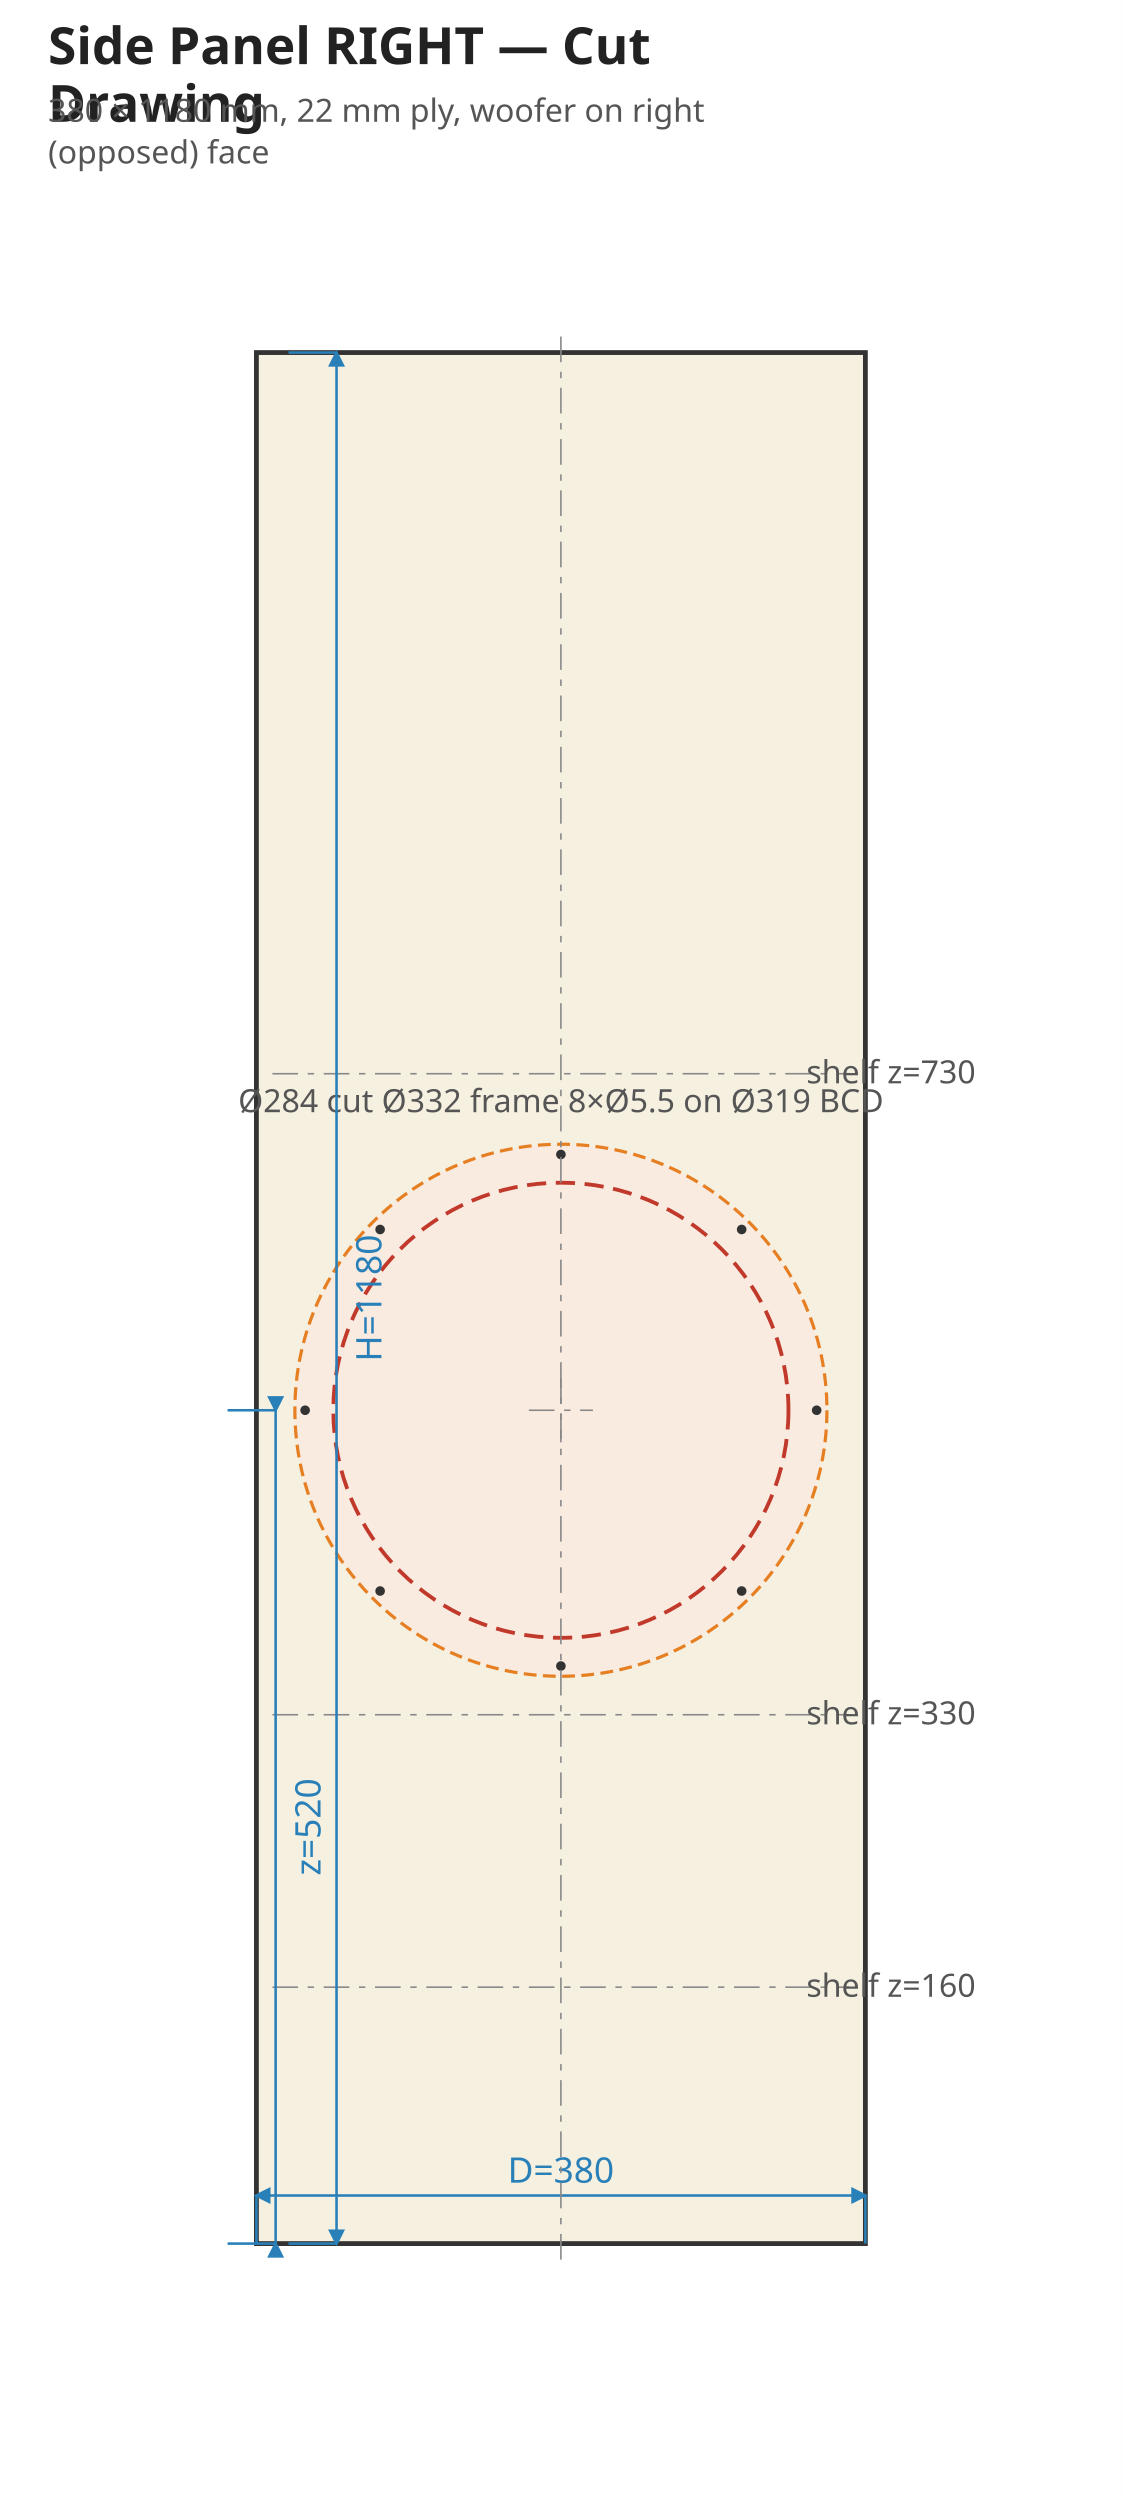
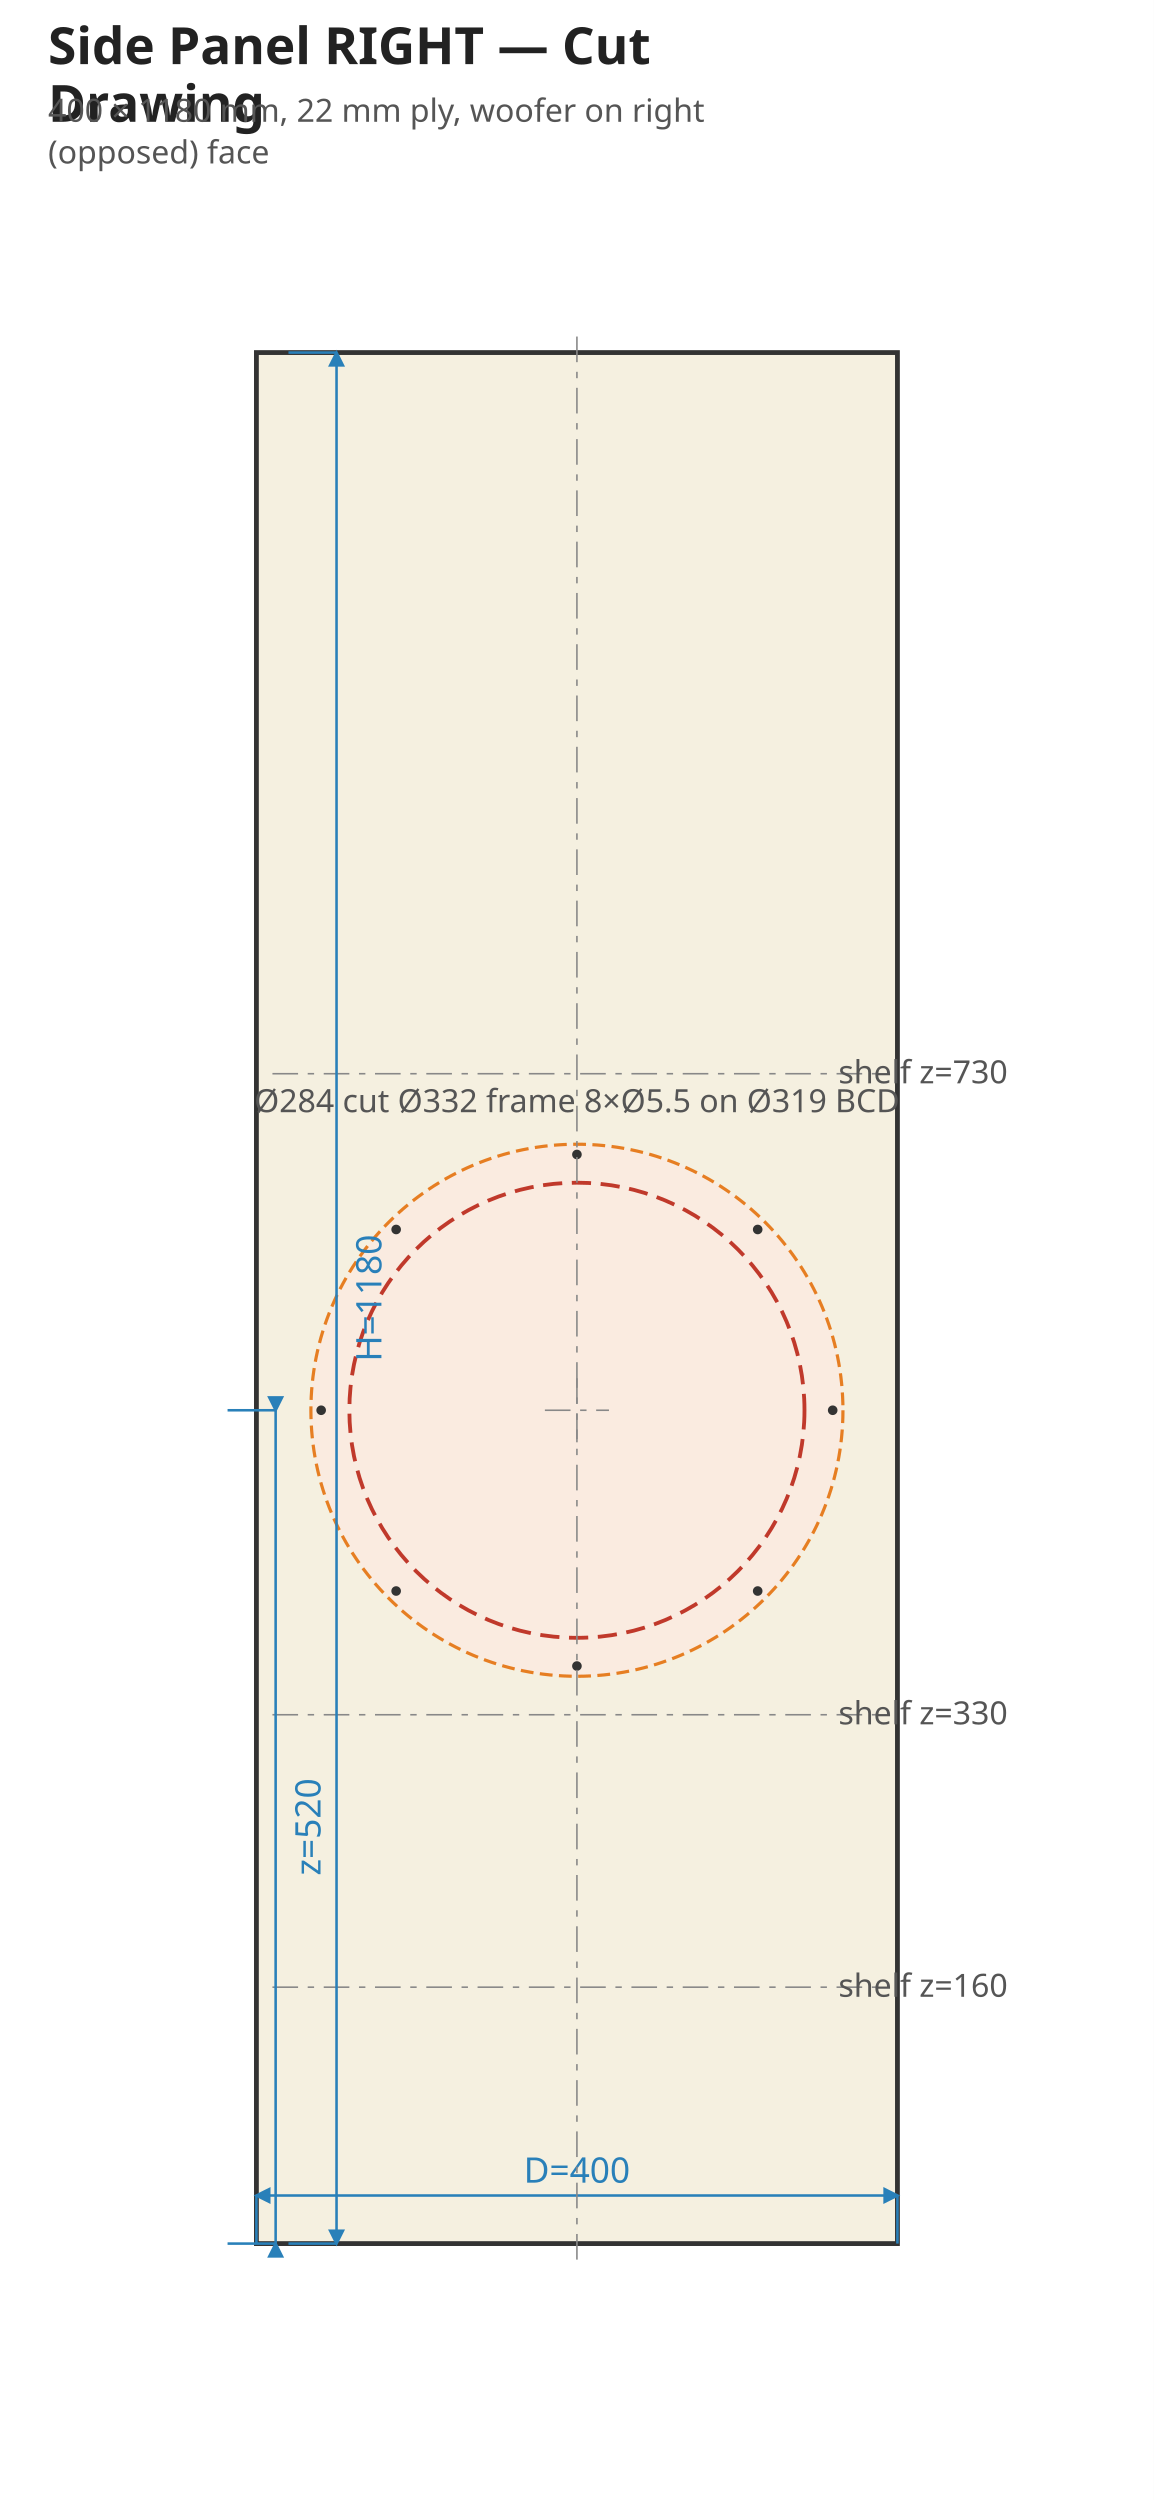
- <svg xmlns="http://www.w3.org/2000/svg" width="350" height="780" viewBox="0 0 350 780">
+ <svg xmlns="http://www.w3.org/2000/svg" width="360" height="780" viewBox="0 0 360 780">
  <style>.panel { fill: #f5f0e0; stroke: #333; stroke-width: 1.5; }
.cutout { fill: none; stroke: #c0392b; stroke-width: 1.2; stroke-dasharray: 6,3; }
.rebate { fill: #faebe0; stroke: #e67e22; stroke-width: 1.0; stroke-dasharray: 4,2; }
.pilot { fill: #333; }
.dim-line { stroke: #2980b9; stroke-width: 0.8; fill: none; }
.dim-text { fill: #2980b9; font-family: sans-serif; font-size: 11px; text-anchor: middle; }
.dim-text-v { fill: #2980b9; font-family: sans-serif; font-size: 11px; text-anchor: middle; }
.label { fill: #333; font-family: sans-serif; font-size: 12px; text-anchor: middle; font-weight: bold; }
.label-sm { fill: #555; font-family: sans-serif; font-size: 10px; text-anchor: middle; }
.label-driver { fill: #c0392b; font-family: sans-serif; font-size: 11px; text-anchor: middle; font-weight: bold; }
.title-text { fill: #222; font-family: sans-serif; font-size: 16px; font-weight: bold; }
.subtitle { fill: #555; font-family: sans-serif; font-size: 10px; }
.note { fill: #555; font-family: sans-serif; font-size: 10px; }
.arrow { stroke: #2980b9; stroke-width: 0.8; fill: #2980b9; }
.center-line { stroke: #888; stroke-width: 0.5; stroke-dasharray: 8,3,2,3; }
</style>
-   <rect width="350" height="780" fill="white" />
+   <rect width="360" height="780" fill="white" />
  <text x="15.0" y="20.0" class="title-text">Side Panel RIGHT — Cut</text>
  <text x="15.0" y="38.0" class="title-text">Drawing</text>
-   <text x="15.0" y="38.0" class="subtitle">380 × 1180 mm, 22 mm ply, woofer on right</text>
+   <text x="15.0" y="38.0" class="subtitle">400 × 1180 mm, 22 mm ply, woofer on right</text>
  <text x="15.0" y="51.0" class="subtitle">(opposed) face</text>
-   <rect x="80.0" y="110.0" width="190.0" height="590.0" class="panel" />
-   <circle cx="175.0" cy="440.0" r="83.0" class="rebate" />
-   <circle cx="175.0" cy="440.0" r="71.0" class="cutout" />
-   <line x1="165.0" y1="440.0" x2="185.0" y2="440.0" class="center-line" />
-   <line x1="175.0" y1="430.0" x2="175.0" y2="450.0" class="center-line" />
-   <circle cx="254.8" cy="440.0" r="1.5" class="pilot" />
-   <circle cx="231.4" cy="496.4" r="1.5" class="pilot" />
-   <circle cx="175.0" cy="519.8" r="1.5" class="pilot" />
-   <circle cx="118.6" cy="496.4" r="1.5" class="pilot" />
-   <circle cx="95.2" cy="440.0" r="1.5" class="pilot" />
-   <circle cx="118.6" cy="383.6" r="1.5" class="pilot" />
-   <circle cx="175.0" cy="360.2" r="1.5" class="pilot" />
-   <circle cx="231.4" cy="383.6" r="1.5" class="pilot" />
-   <text x="175.0" y="347.0" class="label-sm">Ø284 cut  Ø332 frame  8×Ø5.5 on Ø319 BCD</text>
-   <line x1="85.0" y1="620.0" x2="265.0" y2="620.0" class="center-line" />
-   <text x="278.0" y="623.0" class="label-sm">shelf z=160</text>
-   <line x1="85.0" y1="535.0" x2="265.0" y2="535.0" class="center-line" />
-   <text x="278.0" y="538.0" class="label-sm">shelf z=330</text>
-   <line x1="85.0" y1="335.0" x2="265.0" y2="335.0" class="center-line" />
-   <text x="278.0" y="338.0" class="label-sm">shelf z=730</text>
+   <rect x="80.0" y="110.0" width="200.0" height="590.0" class="panel" />
+   <circle cx="180.0" cy="440.0" r="83.0" class="rebate" />
+   <circle cx="180.0" cy="440.0" r="71.0" class="cutout" />
+   <line x1="170.0" y1="440.0" x2="190.0" y2="440.0" class="center-line" />
+   <line x1="180.0" y1="430.0" x2="180.0" y2="450.0" class="center-line" />
+   <circle cx="259.8" cy="440.0" r="1.5" class="pilot" />
+   <circle cx="236.4" cy="496.4" r="1.5" class="pilot" />
+   <circle cx="180.0" cy="519.8" r="1.5" class="pilot" />
+   <circle cx="123.6" cy="496.4" r="1.5" class="pilot" />
+   <circle cx="100.2" cy="440.0" r="1.5" class="pilot" />
+   <circle cx="123.6" cy="383.6" r="1.5" class="pilot" />
+   <circle cx="180.0" cy="360.2" r="1.5" class="pilot" />
+   <circle cx="236.4" cy="383.6" r="1.5" class="pilot" />
+   <text x="180.0" y="347.0" class="label-sm">Ø284 cut  Ø332 frame  8×Ø5.5 on Ø319 BCD</text>
+   <line x1="85.0" y1="620.0" x2="275.0" y2="620.0" class="center-line" />
+   <text x="288.0" y="623.0" class="label-sm">shelf z=160</text>
+   <line x1="85.0" y1="535.0" x2="275.0" y2="535.0" class="center-line" />
+   <text x="288.0" y="538.0" class="label-sm">shelf z=330</text>
+   <line x1="85.0" y1="335.0" x2="275.0" y2="335.0" class="center-line" />
+   <text x="288.0" y="338.0" class="label-sm">shelf z=730</text>
  <line x1="80.0" y1="700.0" x2="80.0" y2="685.0" class="dim-line" />
-   <line x1="270.0" y1="700.0" x2="270.0" y2="685.0" class="dim-line" />
-   <line x1="80.0" y1="685.0" x2="270.0" y2="685.0" class="dim-line" />
+   <line x1="280.0" y1="700.0" x2="280.0" y2="685.0" class="dim-line" />
+   <line x1="80.0" y1="685.0" x2="280.0" y2="685.0" class="dim-line" />
  <polygon points="80.0,685.0 84.0,683.0 84.0,687.0" class="arrow" />
-   <polygon points="270.0,685.0 266.0,683.0 266.0,687.0" class="arrow" />
-   <text x="175.0" y="681.0" class="dim-text">D=380</text>
+   <polygon points="280.0,685.0 276.0,683.0 276.0,687.0" class="arrow" />
+   <text x="180.0" y="681.0" class="dim-text">D=400</text>
  <line x1="90.0" y1="110.0" x2="105.0" y2="110.0" class="dim-line" />
  <line x1="90.0" y1="700.0" x2="105.0" y2="700.0" class="dim-line" />
  <line x1="105.0" y1="110.0" x2="105.0" y2="700.0" class="dim-line" />
  <polygon points="105.0,110.0 103.0,114.0 107.0,114.0" class="arrow" />
  <polygon points="105.0,700.0 103.0,696.0 107.0,696.0" class="arrow" />
  <text x="119.0" y="405.0" class="dim-text-v" transform="rotate(-90 119.0 405.0)">H=1180</text>
  <line x1="71.0" y1="700.0" x2="86.0" y2="700.0" class="dim-line" />
  <line x1="71.0" y1="440.0" x2="86.0" y2="440.0" class="dim-line" />
  <line x1="86.0" y1="700.0" x2="86.0" y2="440.0" class="dim-line" />
  <polygon points="86.0,700.0 84.0,704.0 88.0,704.0" class="arrow" />
  <polygon points="86.0,440.0 84.0,436.0 88.0,436.0" class="arrow" />
  <text x="100.0" y="570.0" class="dim-text-v" transform="rotate(-90 100.0 570.0)">z=520</text>
-   <line x1="175.0" y1="105.0" x2="175.0" y2="705.0" class="center-line" />
+   <line x1="180.0" y1="105.0" x2="180.0" y2="705.0" class="center-line" />
</svg>
